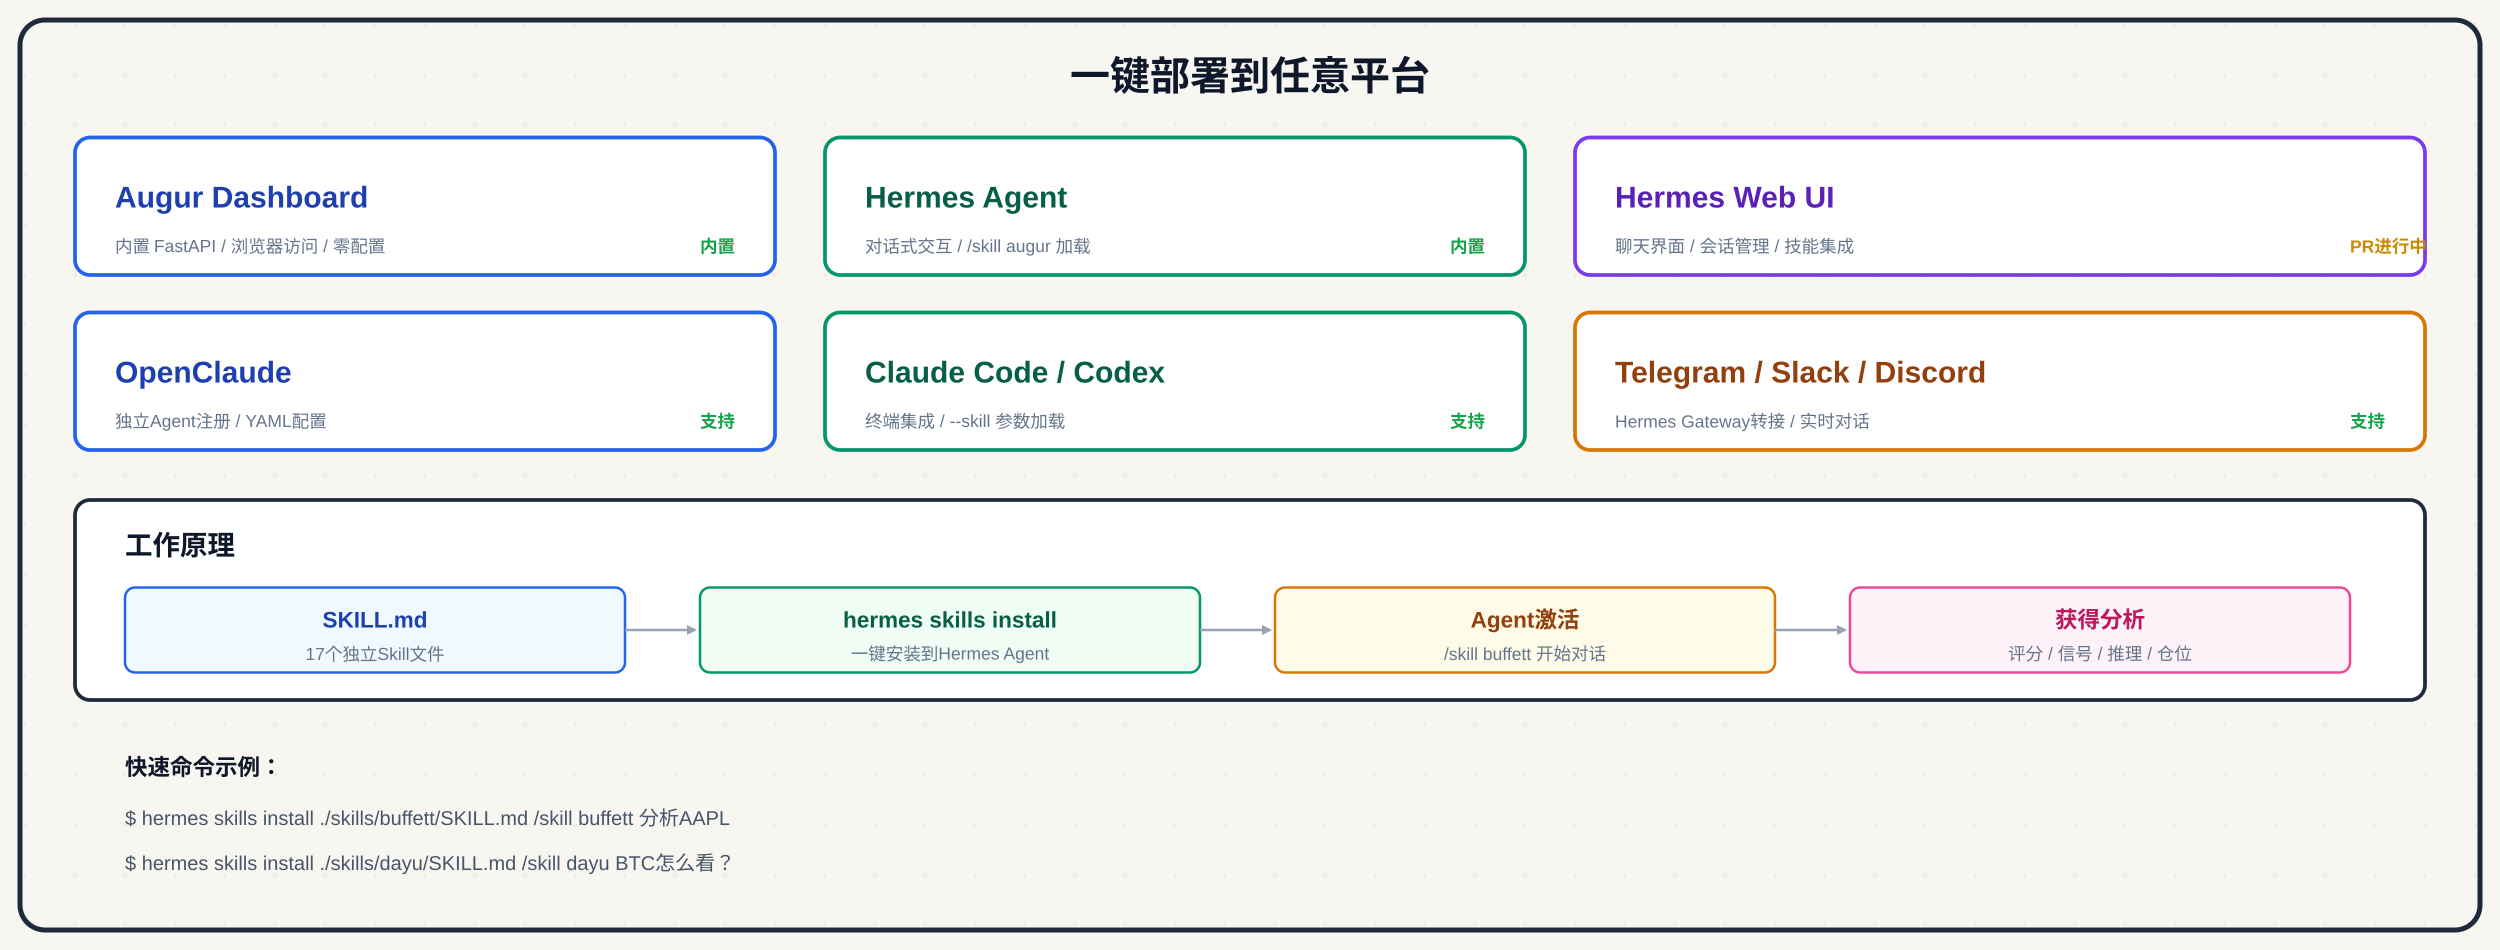
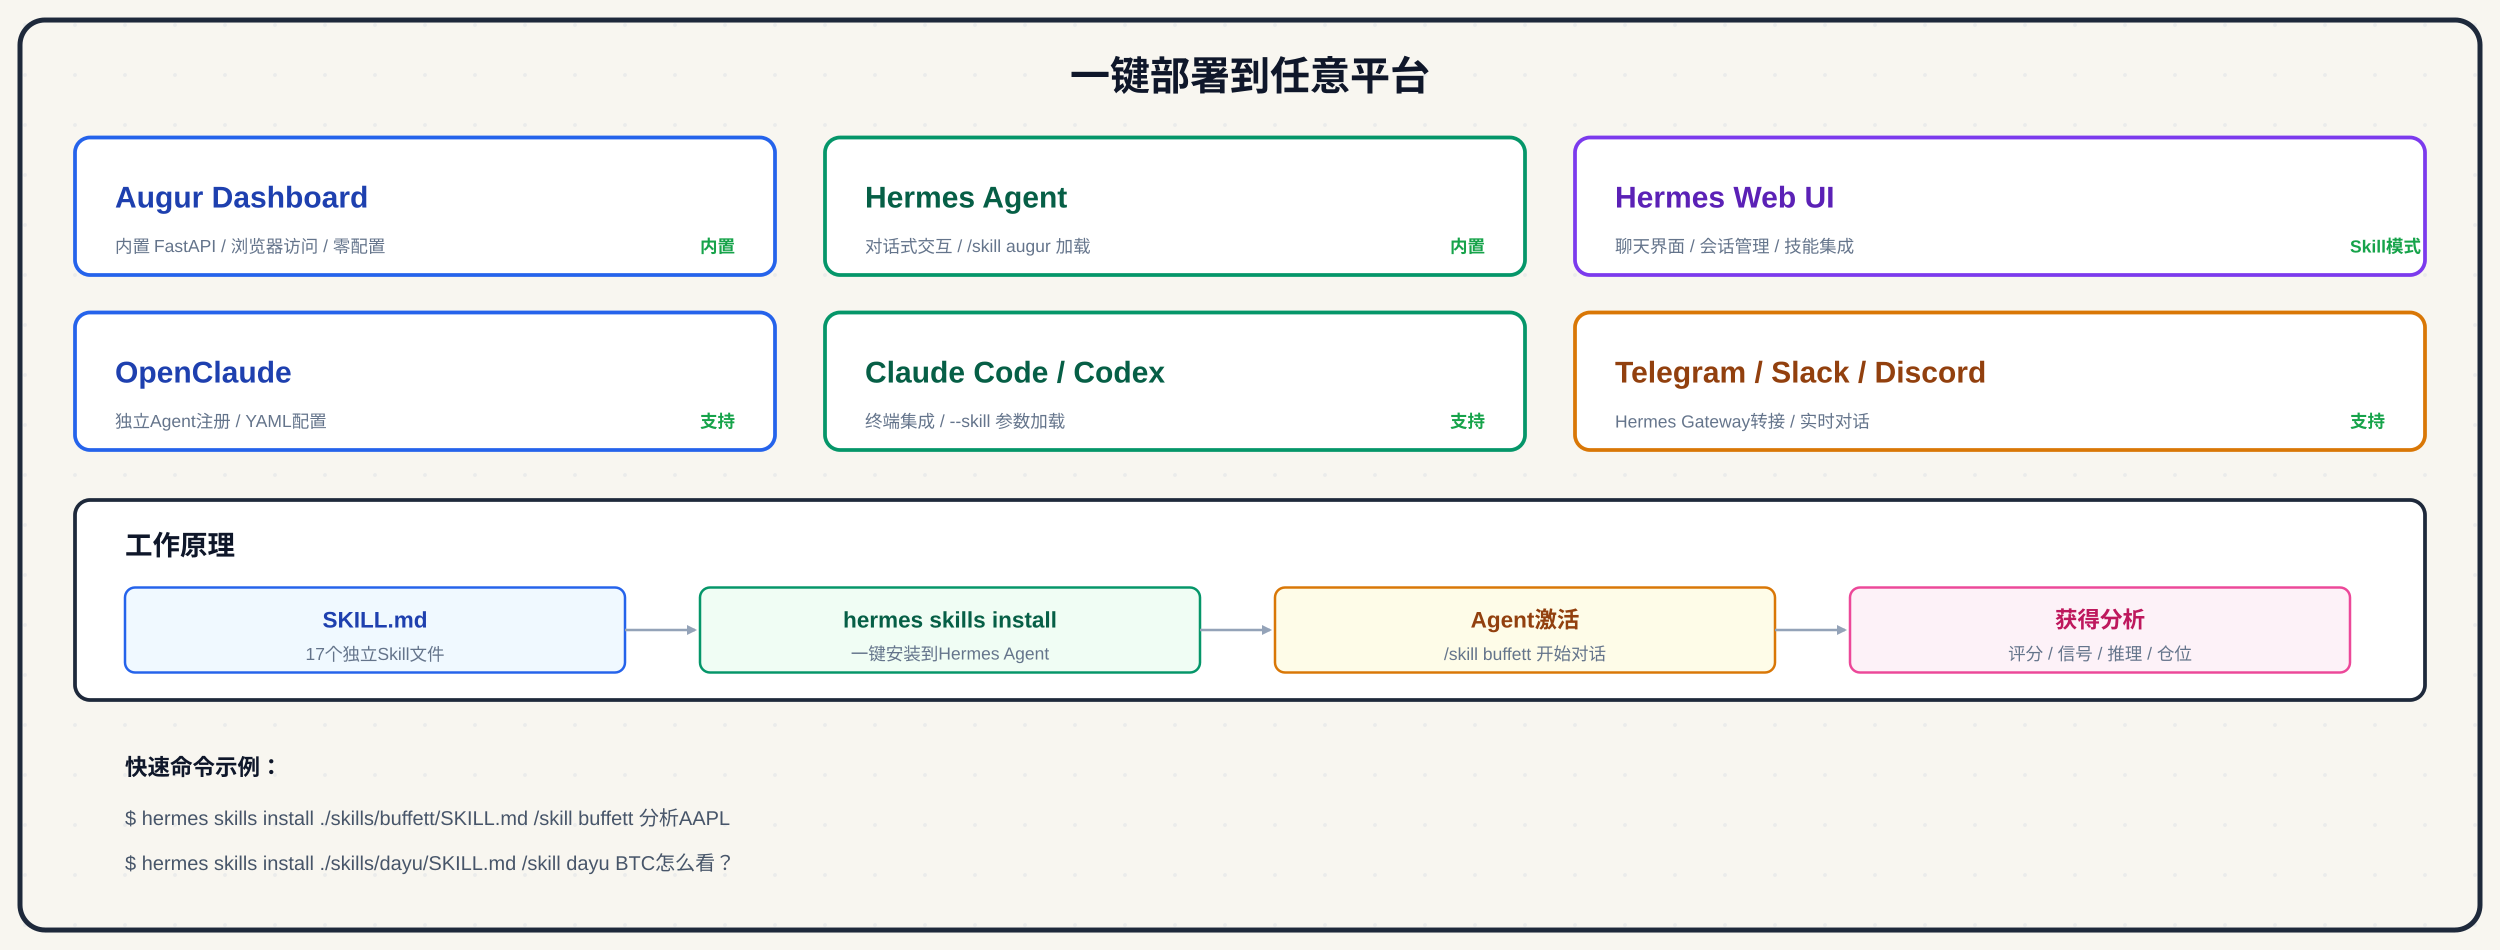
<svg xmlns="http://www.w3.org/2000/svg" viewBox="0 0 1000 380" width="1000" height="380">
  <defs>
    <pattern id="bg-dots" width="20" height="20" patternUnits="userSpaceOnUse">
      <circle cx="10" cy="10" r="0.8" fill="#cbd5e1" opacity="0.3" />
    </pattern>
    <marker id="arrow" viewBox="0 0 10 10" refX="8" refY="5" markerWidth="4" markerHeight="4" orient="auto">
      <path d="M0,0 L10,5 L0,10 Z" fill="#94a3b8" />
    </marker>
  </defs>
  <rect width="1000" height="380" fill="#f8f6f0" />
  <rect width="1000" height="380" fill="url(#bg-dots)" />
  <rect x="8" y="8" width="984" height="364" rx="10" fill="none" stroke="#1e293b" stroke-width="2" />
  <text x="500" y="36" text-anchor="middle" font-family="Arial" font-size="16" font-weight="700" fill="#0f172a">一键部署到任意平台</text>
  <g transform="translate(30,55)">
    <rect width="280" height="55" rx="6" fill="#fff" stroke="#2563eb" stroke-width="1.5" />
    <text x="16" y="28" font-family="Arial" font-size="12" font-weight="700" fill="#1e40af">Augur Dashboard</text>
    <text x="16" y="46" font-family="Arial" font-size="7" fill="#64748b">内置 FastAPI / 浏览器访问 / 零配置</text>
    <text x="250" y="46" font-family="Arial" font-size="7" font-weight="600" fill="#16a34a">内置</text>
  </g>
  <g transform="translate(330,55)">
    <rect width="280" height="55" rx="6" fill="#fff" stroke="#059669" stroke-width="1.5" />
    <text x="16" y="28" font-family="Arial" font-size="12" font-weight="700" fill="#065f46">Hermes Agent</text>
    <text x="16" y="46" font-family="Arial" font-size="7" fill="#64748b">对话式交互 / /skill augur 加载</text>
    <text x="250" y="46" font-family="Arial" font-size="7" font-weight="600" fill="#16a34a">内置</text>
  </g>
  <g transform="translate(630,55)">
    <rect width="340" height="55" rx="6" fill="#fff" stroke="#7c3aed" stroke-width="1.5" />
    <text x="16" y="28" font-family="Arial" font-size="12" font-weight="700" fill="#5b21b6">Hermes Web UI</text>
    <text x="16" y="46" font-family="Arial" font-size="7" fill="#64748b">聊天界面 / 会话管理 / 技能集成</text>
-     <text x="310" y="46" font-family="Arial" font-size="7" font-weight="600" fill="#ca8a04">PR进行中</text>
+     <text x="310" y="46" font-family="Arial" font-size="7" font-weight="600" fill="#16a34a">Skill模式</text>
  </g>
  <g transform="translate(30,125)">
    <rect width="280" height="55" rx="6" fill="#fff" stroke="#2563eb" stroke-width="1.5" />
    <text x="16" y="28" font-family="Arial" font-size="12" font-weight="700" fill="#1e40af">OpenClaude</text>
    <text x="16" y="46" font-family="Arial" font-size="7" fill="#64748b">独立Agent注册 / YAML配置</text>
    <text x="250" y="46" font-family="Arial" font-size="7" font-weight="600" fill="#16a34a">支持</text>
  </g>
  <g transform="translate(330,125)">
    <rect width="280" height="55" rx="6" fill="#fff" stroke="#059669" stroke-width="1.5" />
    <text x="16" y="28" font-family="Arial" font-size="12" font-weight="700" fill="#065f46">Claude Code / Codex</text>
    <text x="16" y="46" font-family="Arial" font-size="7" fill="#64748b">终端集成 / --skill 参数加载</text>
    <text x="250" y="46" font-family="Arial" font-size="7" font-weight="600" fill="#16a34a">支持</text>
  </g>
  <g transform="translate(630,125)">
    <rect width="340" height="55" rx="6" fill="#fff" stroke="#d97706" stroke-width="1.5" />
    <text x="16" y="28" font-family="Arial" font-size="12" font-weight="700" fill="#92400e">Telegram / Slack / Discord</text>
    <text x="16" y="46" font-family="Arial" font-size="7" fill="#64748b">Hermes Gateway转接 / 实时对话</text>
    <text x="310" y="46" font-family="Arial" font-size="7" font-weight="600" fill="#16a34a">支持</text>
  </g>
  <rect x="30" y="200" width="940" height="80" rx="6" fill="#fff" stroke="#1e293b" stroke-width="1.5" />
  <text x="50" y="222" font-family="Arial" font-size="11" font-weight="700" fill="#0f172a">工作原理</text>
  <g transform="translate(50,235)">
    <rect width="200" height="34" rx="4" fill="#f0f9ff" stroke="#2563eb" stroke-width="1" />
    <text x="100" y="16" text-anchor="middle" font-family="Arial" font-size="9" font-weight="600" fill="#1e40af">SKILL.md</text>
    <text x="100" y="29" text-anchor="middle" font-family="Arial" font-size="7" fill="#64748b">17个独立Skill文件</text>
  </g>
  <g transform="translate(280,235)">
    <rect width="200" height="34" rx="4" fill="#f0fdf4" stroke="#059669" stroke-width="1" />
    <text x="100" y="16" text-anchor="middle" font-family="Arial" font-size="9" font-weight="600" fill="#065f46">hermes skills install</text>
    <text x="100" y="29" text-anchor="middle" font-family="Arial" font-size="7" fill="#64748b">一键安装到Hermes Agent</text>
  </g>
  <g transform="translate(510,235)">
    <rect width="200" height="34" rx="4" fill="#fefce8" stroke="#d97706" stroke-width="1" />
    <text x="100" y="16" text-anchor="middle" font-family="Arial" font-size="9" font-weight="600" fill="#92400e">Agent激活</text>
    <text x="100" y="29" text-anchor="middle" font-family="Arial" font-size="7" fill="#64748b">/skill buffett 开始对话</text>
  </g>
  <g transform="translate(740,235)">
    <rect width="200" height="34" rx="4" fill="#fdf2f8" stroke="#ec4899" stroke-width="1" />
    <text x="100" y="16" text-anchor="middle" font-family="Arial" font-size="9" font-weight="600" fill="#be185d">获得分析</text>
    <text x="100" y="29" text-anchor="middle" font-family="Arial" font-size="7" fill="#64748b">评分 / 信号 / 推理 / 仓位</text>
  </g>
  <line x1="250" y1="252" x2="278" y2="252" stroke="#94a3b8" stroke-width="1" marker-end="url(#arrow)" />
  <line x1="480" y1="252" x2="508" y2="252" stroke="#94a3b8" stroke-width="1" marker-end="url(#arrow)" />
  <line x1="710" y1="252" x2="738" y2="252" stroke="#94a3b8" stroke-width="1" marker-end="url(#arrow)" />
  <text x="50" y="310" font-family="Arial" font-size="9" font-weight="600" fill="#0f172a">快速命令示例：</text>
  <text x="50" y="330" font-family="Arial" font-size="8" fill="#475569">$ hermes skills install ./skills/buffett/SKILL.md   /skill buffett  分析AAPL</text>
  <text x="50" y="348" font-family="Arial" font-size="8" fill="#475569">$ hermes skills install ./skills/dayu/SKILL.md      /skill dayu     BTC怎么看？</text>
</svg>
